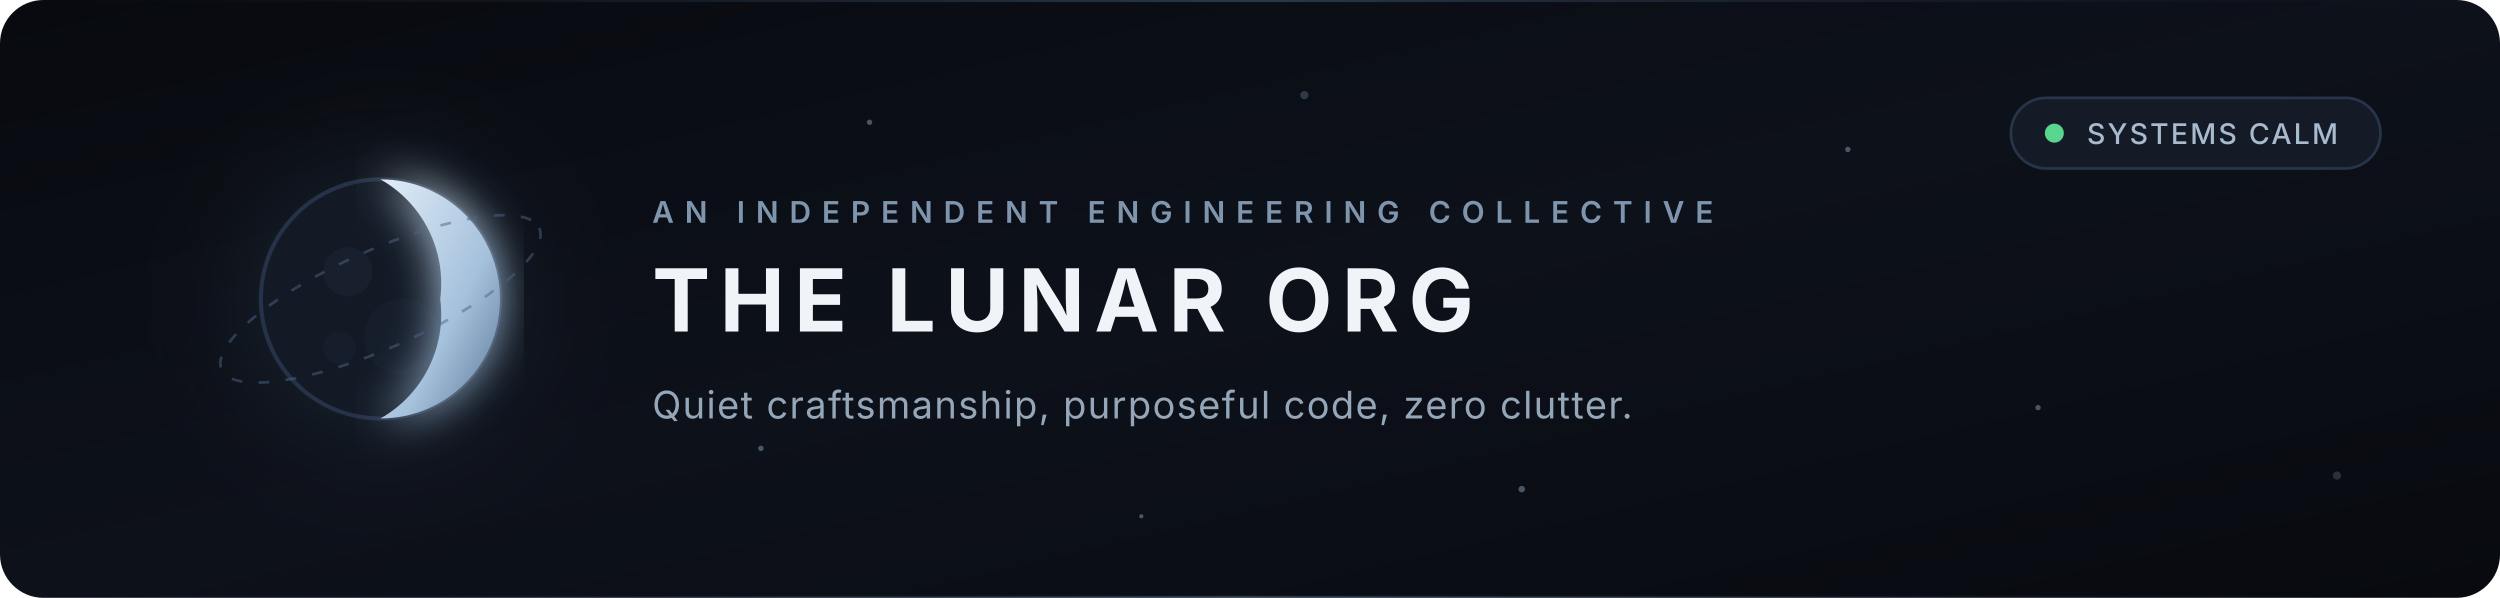
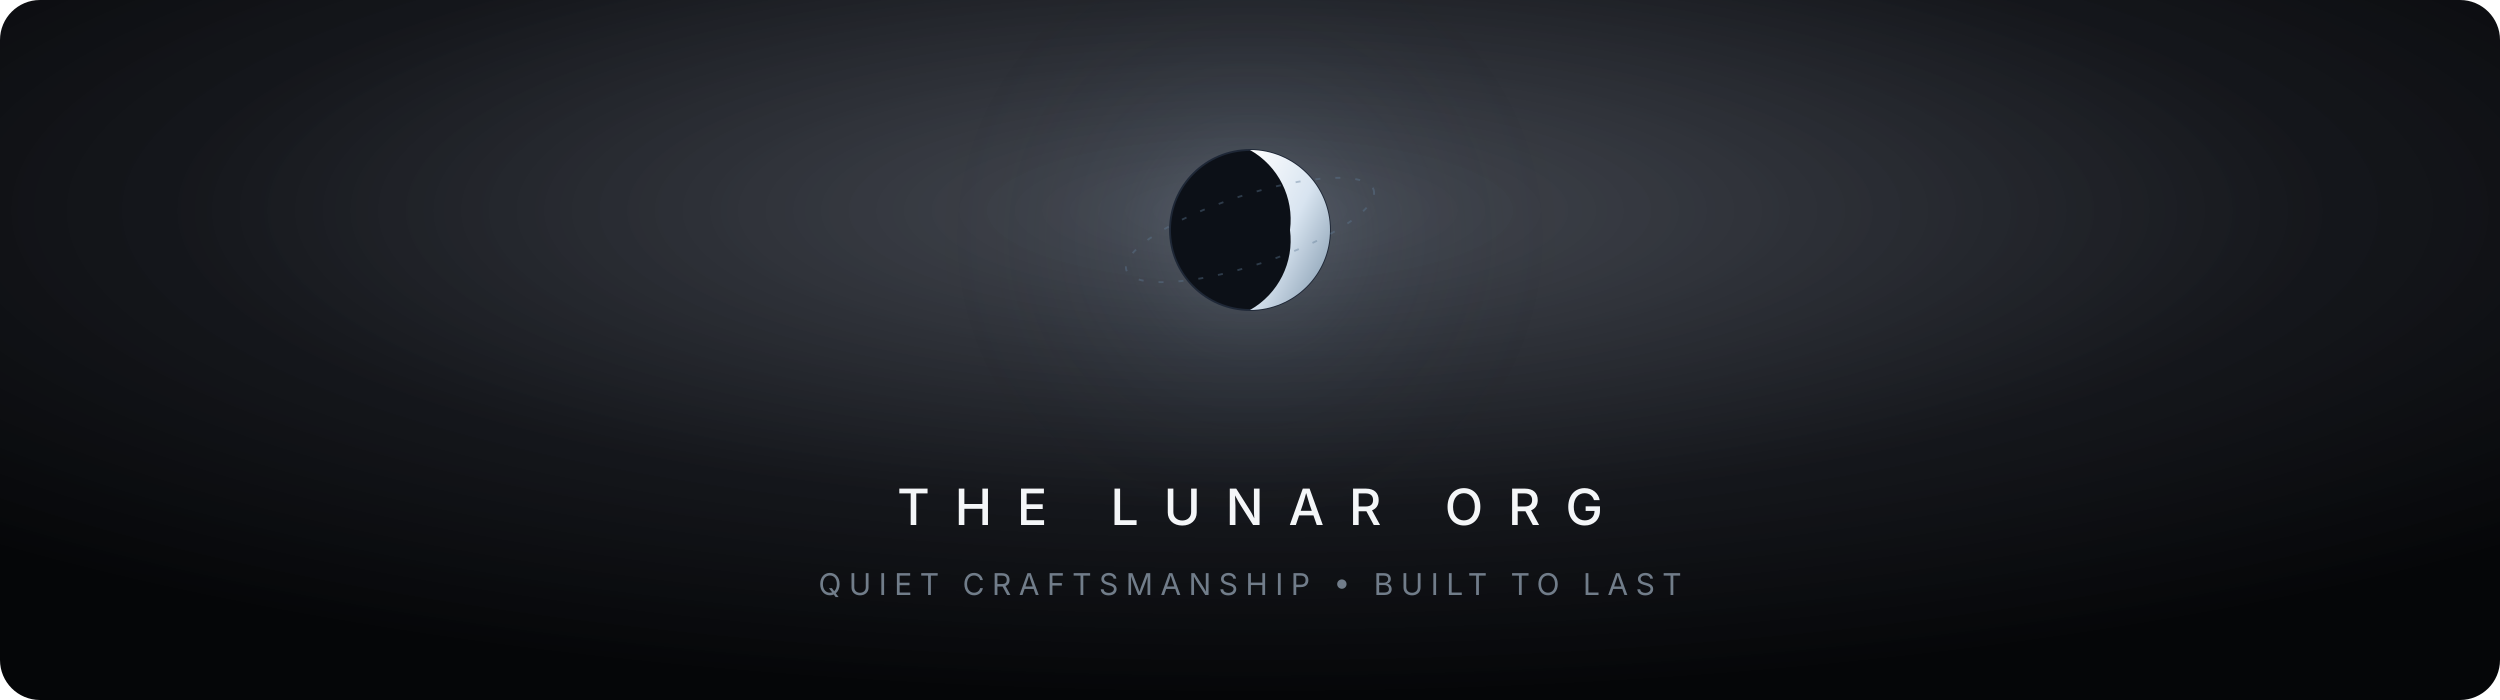
- <svg xmlns="http://www.w3.org/2000/svg" viewBox="0 0 920 220" width="100%" height="100%">
+ <svg xmlns="http://www.w3.org/2000/svg" viewBox="0 0 1000 280" width="100%" height="100%">
  <defs>
-     <linearGradient id="bgGrad" x1="0%" y1="0%" x2="100%" y2="100%">
-       <stop offset="0%" stop-color="#080A0F" />
-       <stop offset="50%" stop-color="#0D111A" />
-       <stop offset="100%" stop-color="#080A0F" />
+     <radialGradient id="skyGlow" cx="50%" cy="30%" r="70%">
+       <stop offset="0%" stop-color="#181D28" stop-opacity="0.8" />
+       <stop offset="60%" stop-color="#090B10" stop-opacity="0.95" />
+       <stop offset="100%" stop-color="#050608" stop-opacity="1" />
+     </radialGradient>
+     <radialGradient id="moonGlow" cx="50%" cy="50%" r="50%">
+       <stop offset="0%" stop-color="#C5D9EC" stop-opacity="0.18" />
+       <stop offset="40%" stop-color="#7B9BB8" stop-opacity="0.06" />
+       <stop offset="100%" stop-color="#000000" stop-opacity="0" />
+     </radialGradient>
+     <linearGradient id="crescentGrad" x1="0%" y1="0%" x2="100%" y2="100%">
+       <stop offset="0%" stop-color="#FFFFFF" />
+       <stop offset="50%" stop-color="#D8E4F0" />
+       <stop offset="100%" stop-color="#7B93A8" />
    </linearGradient>
-     <radialGradient id="moonGlow" cx="50%" cy="50%" r="50%">
-       <stop offset="0%" stop-color="#8BB4D9" stop-opacity="0.22" />
-       <stop offset="50%" stop-color="#587999" stop-opacity="0.08" />
-       <stop offset="100%" stop-color="#0D111A" stop-opacity="0" />
-     </radialGradient>
-     <linearGradient id="moonSurface" x1="0%" y1="0%" x2="100%" y2="100%">
-       <stop offset="0%" stop-color="#E2EDF8" />
-       <stop offset="60%" stop-color="#A5C1DC" />
-       <stop offset="100%" stop-color="#5B7693" />
+     <linearGradient id="lineGrad" x1="0%" y1="0%" x2="100%" y2="0%">
+       <stop offset="0%" stop-color="#FFFFFF" stop-opacity="0" />
+       <stop offset="50%" stop-color="#FFFFFF" stop-opacity="0.12" />
+       <stop offset="100%" stop-color="#FFFFFF" stop-opacity="0" />
    </linearGradient>
-     <linearGradient id="borderGrad" x1="0%" y1="0%" x2="100%" y2="0%">
-       <stop offset="0%" stop-color="#1E2638" stop-opacity="0" />
-       <stop offset="50%" stop-color="#587999" stop-opacity="0.4" />
-       <stop offset="100%" stop-color="#1E2638" stop-opacity="0" />
-     </linearGradient>
-     <filter id="softGlow" x="-20%" y="-20%" width="140%" height="140%">
-       <feGaussianBlur stdDeviation="8" result="blur" />
-       <feComposite in="SourceGraphic" in2="blur" operator="over" />
-     </filter>
  </defs>
-   <rect width="920" height="220" rx="16" fill="url(#bgGrad)" />
-   <rect width="920" height="220" rx="16" fill="none" stroke="url(#borderGrad)" stroke-width="1.5" />
-   <circle cx="140" cy="110" r="95" fill="url(#moonGlow)" />
-   <g fill="#A5C1DC" opacity="0.4">
-     <circle cx="320" cy="45" r="1" />
-     <circle cx="480" cy="35" r="1.5" opacity="0.6" />
-     <circle cx="680" cy="55" r="1" />
-     <circle cx="830" cy="40" r="1.5" opacity="0.7" />
-     <circle cx="280" cy="165" r="1" />
-     <circle cx="560" cy="180" r="1.2" />
-     <circle cx="750" cy="150" r="1" />
-     <circle cx="860" cy="175" r="1.5" opacity="0.5" />
-     <circle cx="420" cy="190" r="0.8" />
+   <rect width="1000" height="280" rx="16" fill="url(#skyGlow)" />
+   <circle cx="500" cy="95" r="130" fill="url(#moonGlow)" />
+   <g transform="translate(500, 92)">
+     <circle cx="0" cy="0" r="32" fill="#0C1017" stroke="#1E2736" stroke-width="0.75" />
+     <path d="M 0 -32 A 32 32 0 0 1 32 0 A 32 32 0 0 1 0 32 A 32 32 0 0 0 16 0 A 32 32 0 0 0 0 -32 Z" fill="url(#crescentGrad)" />
+     <ellipse cx="0" cy="0" rx="52" ry="14" fill="none" stroke="#607B96" stroke-width="0.75" stroke-dasharray="2 6" opacity="0.4" transform="rotate(-18)" />
  </g>
-   <g transform="translate(140, 110)">
-     <circle cx="0" cy="0" r="44" fill="#131A26" stroke="#253247" stroke-width="1.5" />
-     <circle cx="-12" cy="-10" r="9" fill="#192231" opacity="0.7" />
-     <circle cx="8" cy="14" r="14" fill="#18212F" opacity="0.6" />
-     <circle cx="-15" cy="18" r="6" fill="#192231" opacity="0.5" />
-     <path d="M 0 -44 A 44 44 0 0 1 44 0 A 44 44 0 0 1 0 44 A 44 44 0 0 0 22 0 A 44 44 0 0 0 0 -44 Z" fill="url(#moonSurface)" filter="url(#softGlow)" />
-     <ellipse cx="0" cy="0" rx="64" ry="18" fill="none" stroke="#4A6585" stroke-width="1" stroke-dasharray="4 6" opacity="0.5" transform="rotate(-24)" />
-   </g>
-   <g font-family="-apple-system, BlinkMacSystemFont, 'Segoe UI', 'Inter', Roboto, sans-serif">
-     <text x="240" y="82" fill="#7E95AD" font-size="11" font-weight="600" letter-spacing="4" text-transform="uppercase">
-       AN INDEPENDENT ENGINEERING COLLECTIVE
-     </text>
-     <text x="240" y="122" fill="#F0F4F8" font-size="32" font-weight="700" letter-spacing="3.5">
+   <line x1="280" y1="172" x2="720" y2="172" stroke="url(#lineGrad)" stroke-width="1" />
+   <g text-anchor="middle" font-family="-apple-system, BlinkMacSystemFont, 'SF Pro Display', 'Inter', 'Helvetica Neue', sans-serif">
+     <text x="500" y="210" fill="#F4F6F8" font-size="20" font-weight="500" letter-spacing="10">
      THE LUNAR ORG
    </text>
-     <text x="240" y="154" fill="#94A6B8" font-size="14" font-weight="400" letter-spacing="0.5">
-       Quiet craftsmanship, purposeful code, zero clutter.
+     <text x="500" y="238" fill="#717D8A" font-size="12" font-weight="400" letter-spacing="3">
+       QUIET CRAFTSMANSHIP • BUILT TO LAST
    </text>
-     <g transform="translate(740, 36)">
-       <rect width="136" height="26" rx="13" fill="#141B26" stroke="#26354A" stroke-width="1" />
-       <circle cx="16" cy="13" r="3.5" fill="#58D68D" />
-       <text x="28" y="17" fill="#A8BACD" font-size="10.5" font-weight="500" letter-spacing="0.8">SYSTEMS CALM</text>
-     </g>
  </g>
-   <path d="M 120 219 L 800 219" stroke="url(#borderGrad)" stroke-width="1" />
</svg>
